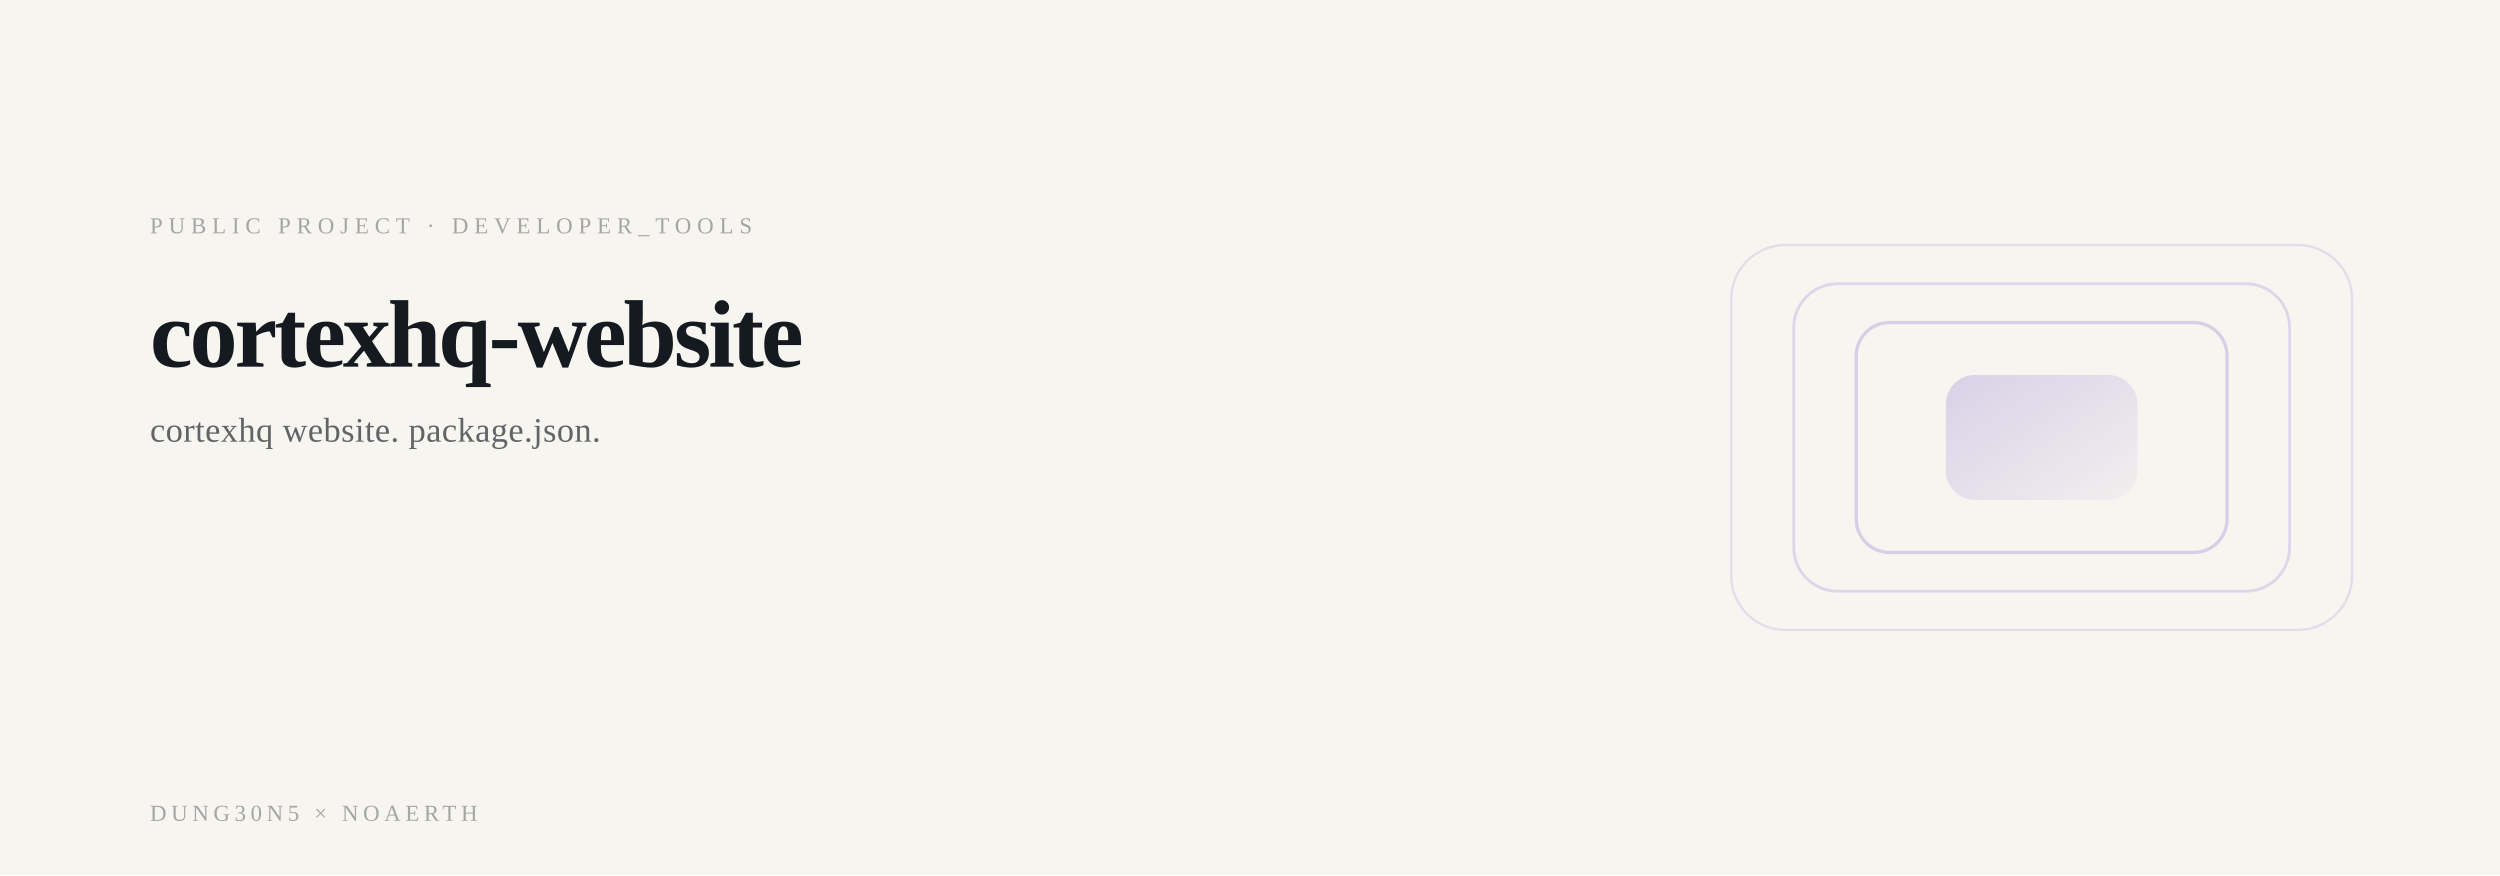
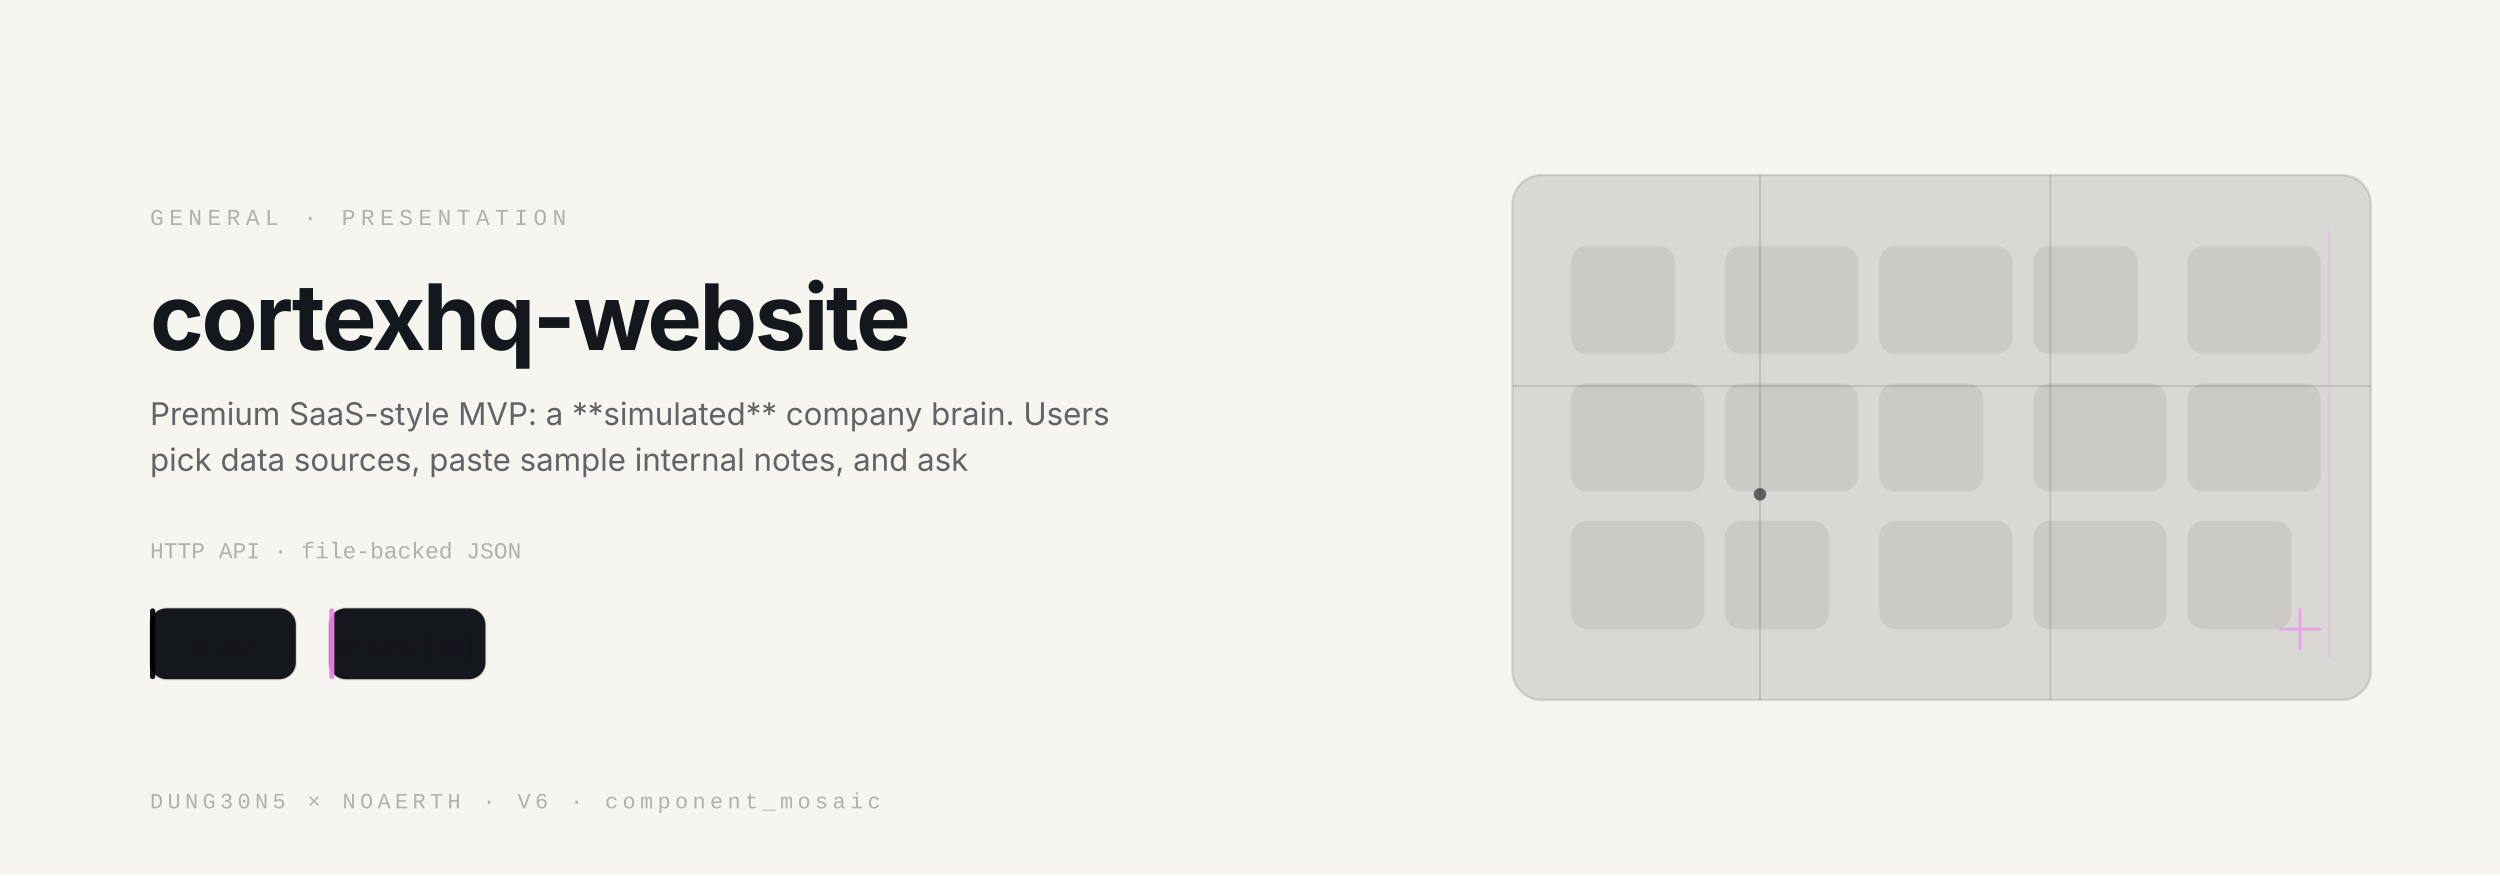
- <svg xmlns="http://www.w3.org/2000/svg" viewBox="0 0 1200 420" width="1200" height="420" role="img" aria-label="cortexhq-website: an orthogonal dependency lattice. Motion depicts a dependency graph resolves, packages install, the build advances.">
-   <defs>
-     <linearGradient id="hero-cortexhq-website-light-a" x1="0" y1="0" x2="1" y2="1">
-       <stop offset="0" stop-color="#9d8bd6" stop-opacity="0.85" />
-       <stop offset="1" stop-color="#9d8bd6" stop-opacity="0.15" />
-     </linearGradient>
-   </defs>
+ <svg xmlns="http://www.w3.org/2000/svg" viewBox="0 0 1200 420" width="1200" height="420" role="img" aria-label="cortexhq-website: a composed grid assembles and a sweep resolves it">
  <rect width="1200" height="420" fill="#f7f5f0" />
-   <rect x="891" y="154.82" width="178" height="110.36" rx="16" fill="none" stroke="#9d8bd6" stroke-width="1.60" opacity="0.36" />
-   <rect x="861" y="136.22" width="238" height="147.56" rx="21" fill="none" stroke="#9d8bd6" stroke-width="1.38" opacity="0.29" />
-   <rect x="831" y="117.62" width="298" height="184.76" rx="26" fill="none" stroke="#9d8bd6" stroke-width="1.16" opacity="0.23" />
-   <rect x="934" y="180" width="92" height="60" rx="14" fill="url(#hero-cortexhq-website-light-a)" opacity="0.40" />
-   <text x="72" y="112" fill="#141a205c" font-size="11" letter-spacing="2.8">PUBLIC PROJECT · DEVELOPER_TOOLS</text>
-   <text x="72" y="176" fill="#141a20" font-size="46" font-weight="660" letter-spacing="-1.4">cortexhq-website</text>
-   <text x="72" y="212" fill="#141a20a8" font-size="16.5" letter-spacing="0.2">cortexhq website. package.json.</text>
-   <rect x="72" y="266" width="106" height="40" rx="9" fill="#141a20" fill-opacity="0.05" stroke="#f4efe424" stroke-width="1.1" opacity="0">
-     <animate attributeName="opacity" from="0" to="1" dur="0.5s" begin="0.50s" fill="freeze" />
-   </rect>
-   <rect x="72" y="266" width="2.5" height="40" rx="1.2" fill="#9d8bd6" opacity="0">
-     <animate attributeName="opacity" from="0" to="0.9" dur="0.5s" begin="0.50s" fill="freeze" />
-   </rect>
-   <text x="125" y="291" fill="#141a20" font-size="11.5" text-anchor="middle" font-family="ui-monospace,SFMono-Regular,Menlo,monospace" opacity="0">install<animate attributeName="opacity" from="0" to="1" dur="0.5s" begin="0.65s" fill="freeze" />
-   </text>
-   <rect x="194" y="266" width="106" height="40" rx="9" fill="#141a20" fill-opacity="0.05" stroke="#f4efe424" stroke-width="1.1" opacity="0">
-     <animate attributeName="opacity" from="0" to="1" dur="0.5s" begin="1.00s" fill="freeze" />
-   </rect>
-   <rect x="194" y="266" width="2.5" height="40" rx="1.2" fill="#9d8bd6" opacity="0">
-     <animate attributeName="opacity" from="0" to="0.9" dur="0.5s" begin="1.00s" fill="freeze" />
-   </rect>
-   <text x="247" y="291" fill="#141a20" font-size="11.5" text-anchor="middle" font-family="ui-monospace,SFMono-Regular,Menlo,monospace" opacity="0">resolve tree<animate attributeName="opacity" from="0" to="1" dur="0.5s" begin="1.15s" fill="freeze" />
-   </text>
-   <rect x="316" y="266" width="106" height="40" rx="9" fill="#141a20" fill-opacity="0.05" stroke="#f4efe424" stroke-width="1.1" opacity="0">
-     <animate attributeName="opacity" from="0" to="1" dur="0.5s" begin="1.50s" fill="freeze" />
-   </rect>
-   <rect x="316" y="266" width="2.5" height="40" rx="1.2" fill="#9d8bd6" opacity="0">
-     <animate attributeName="opacity" from="0" to="0.9" dur="0.5s" begin="1.50s" fill="freeze" />
-   </rect>
-   <text x="369" y="291" fill="#141a20" font-size="11.5" text-anchor="middle" font-family="ui-monospace,SFMono-Regular,Menlo,monospace" opacity="0">link<animate attributeName="opacity" from="0" to="1" dur="0.5s" begin="1.65s" fill="freeze" />
-   </text>
-   <rect x="438" y="266" width="106" height="40" rx="9" fill="#141a20" fill-opacity="0.05" stroke="#f4efe424" stroke-width="1.1" opacity="0">
-     <animate attributeName="opacity" from="0" to="1" dur="0.5s" begin="2.00s" fill="freeze" />
-   </rect>
-   <rect x="438" y="266" width="2.5" height="40" rx="1.2" fill="#e7c27a" opacity="0">
-     <animate attributeName="opacity" from="0" to="0.9" dur="0.5s" begin="2.00s" fill="freeze" />
-   </rect>
-   <text x="491" y="291" fill="#141a20" font-size="11.5" text-anchor="middle" font-family="ui-monospace,SFMono-Regular,Menlo,monospace" opacity="0">verify<animate attributeName="opacity" from="0" to="1" dur="0.5s" begin="2.15s" fill="freeze" />
-   </text>
-   <text x="72" y="394" fill="#141a205c" font-size="11" letter-spacing="2.2">DUNG30N5 × NOAERTH</text>
+   <text x="72" y="108" font-family="ui-monospace, SFMono-Regular, Menlo, Monaco, Consolas, 'Liberation Mono', monospace" font-size="11" letter-spacing="2.6" fill="#14171c4f">GENERAL · PRESENTATION</text>
+   <text x="72" y="168" font-family="-apple-system, BlinkMacSystemFont, 'Segoe UI', Inter, Helvetica, Arial, sans-serif" font-size="44" font-weight="660" letter-spacing="-1.2" fill="#14171c">cortexhq-website</text>
+   <text x="72" y="204" font-family="-apple-system, BlinkMacSystemFont, 'Segoe UI', Inter, Helvetica, Arial, sans-serif" font-size="15" fill="#14171ca8">Premium SaaS-style MVP: a **simulated** company brain. Users</text>
+   <text x="72" y="226" font-family="-apple-system, BlinkMacSystemFont, 'Segoe UI', Inter, Helvetica, Arial, sans-serif" font-size="15" fill="#14171ca8">pick data sources, paste sample internal notes, and ask</text>
+   <text x="72" y="268" font-family="ui-monospace, SFMono-Regular, Menlo, Monaco, Consolas, 'Liberation Mono', monospace" font-size="11" fill="#14171c4f">HTTP API · file-backed JSON</text>
+   <rect x="72.0" y="292.0" width="70.0" height="34.0" rx="8" fill="#14171c" stroke="#14171c1f" stroke-width="1.1" />
+   <rect x="72.0" y="292.0" width="2.5" height="34.0" rx="1.2" fill="mint" opacity="0.92" />
+   <text x="107.0" y="314" font-family="ui-monospace, SFMono-Regular, Menlo, Monaco, Consolas, 'Liberation Mono', monospace" font-size="11" fill="#14171c" fill-opacity="0.82" text-anchor="middle">brain</text>
+   <rect x="158.0" y="292.0" width="75.0" height="34.0" rx="8" fill="#14171c" stroke="#14171c1f" stroke-width="1.1" />
+   <rect x="158.0" y="292.0" width="2.5" height="34.0" rx="1.2" fill="violet" opacity="0.92" />
+   <text x="195.5" y="314" font-family="ui-monospace, SFMono-Regular, Menlo, Monaco, Consolas, 'Liberation Mono', monospace" font-size="11" fill="#14171c" fill-opacity="0.82" text-anchor="middle">brain/[id]</text>
+   <rect x="726.0" y="84.0" width="412.0" height="252.0" rx="14" fill="mint" fill-opacity="0.12" />
+   <rect x="729.0" y="87.0" width="406.0" height="246.0" rx="12" fill="none" stroke="mint" stroke-width="1" stroke-opacity="0.18" />
+   <rect x="726.0" y="84.0" width="412.0" height="252.0" rx="14" fill="none" stroke="#14171c1f" stroke-width="1.2" />
+   <line x1="844.8" y1="84.0" x2="844.8" y2="336.0" stroke="#14171c1f" stroke-width="1" />
+   <line x1="984.1" y1="84.0" x2="984.1" y2="336.0" stroke="#14171c1f" stroke-width="1" />
+   <line x1="726.0" y1="185.3" x2="1138.0" y2="185.3" stroke="#14171c1f" stroke-width="1" />
+   <circle cx="844.8" cy="237.3" r="3" fill="mint" opacity="0.55" />
+   <rect x="734.0" y="92.0" width="396.0" height="236.0" rx="12" fill="none" stroke="mint" stroke-width="1" stroke-opacity="0.22" />
+   <path d="M1094.0 302.0 h20 M1104.0 292.0 v20" stroke="violet" stroke-width="1.4" opacity="0.6" />
+   <rect x="754" y="118" width="50" height="52" rx="8" fill="mint" fill-opacity="0.08" stroke="mint" stroke-width="1" stroke-opacity="0.4" opacity="0.85" />
+   <rect x="828" y="118" width="64" height="52" rx="8" fill="mint" fill-opacity="0.08" stroke="mint" stroke-width="1" stroke-opacity="0.4" opacity="0.85" />
+   <rect x="902" y="118" width="64" height="52" rx="8" fill="mint" fill-opacity="0.08" stroke="mint" stroke-width="1" stroke-opacity="0.4" opacity="0.85" />
+   <rect x="976" y="118" width="50" height="52" rx="8" fill="mint" fill-opacity="0.08" stroke="mint" stroke-width="1" stroke-opacity="0.4" opacity="0.85" />
+   <rect x="1050" y="118" width="64" height="52" rx="8" fill="mint" fill-opacity="0.08" stroke="mint" stroke-width="1" stroke-opacity="0.4" opacity="0.85" />
+   <rect x="754" y="184" width="64" height="52" rx="8" fill="mint" fill-opacity="0.08" stroke="mint" stroke-width="1" stroke-opacity="0.4" opacity="0.85" />
+   <rect x="828" y="184" width="64" height="52" rx="8" fill="mint" fill-opacity="0.08" stroke="mint" stroke-width="1" stroke-opacity="0.4" opacity="0.85" />
+   <rect x="902" y="184" width="50" height="52" rx="8" fill="mint" fill-opacity="0.08" stroke="mint" stroke-width="1" stroke-opacity="0.4" opacity="0.85" />
+   <rect x="976" y="184" width="64" height="52" rx="8" fill="mint" fill-opacity="0.08" stroke="mint" stroke-width="1" stroke-opacity="0.4" opacity="0.85" />
+   <rect x="1050" y="184" width="64" height="52" rx="8" fill="mint" fill-opacity="0.08" stroke="mint" stroke-width="1" stroke-opacity="0.4" opacity="0.85" />
+   <rect x="754" y="250" width="64" height="52" rx="8" fill="mint" fill-opacity="0.08" stroke="mint" stroke-width="1" stroke-opacity="0.4" opacity="0.85" />
+   <rect x="828" y="250" width="50" height="52" rx="8" fill="mint" fill-opacity="0.08" stroke="mint" stroke-width="1" stroke-opacity="0.4" opacity="0.85" />
+   <rect x="902" y="250" width="64" height="52" rx="8" fill="mint" fill-opacity="0.08" stroke="mint" stroke-width="1" stroke-opacity="0.4" opacity="0.85" />
+   <rect x="976" y="250" width="64" height="52" rx="8" fill="mint" fill-opacity="0.08" stroke="mint" stroke-width="1" stroke-opacity="0.4" opacity="0.85" />
+   <rect x="1050" y="250" width="50" height="52" rx="8" fill="mint" fill-opacity="0.08" stroke="mint" stroke-width="1" stroke-opacity="0.4" opacity="0.85" />
+   <line x1="1118" y1="110" x2="1118" y2="316" stroke="violet" stroke-width="1.4" opacity="0.14" />
+   <text x="72" y="388" font-family="ui-monospace, SFMono-Regular, Menlo, Monaco, Consolas, 'Liberation Mono', monospace" font-size="10.5" letter-spacing="2.1" fill="#14171c4f">DUNG30N5 × NOAERTH · V6 · component_mosaic</text>
</svg>
